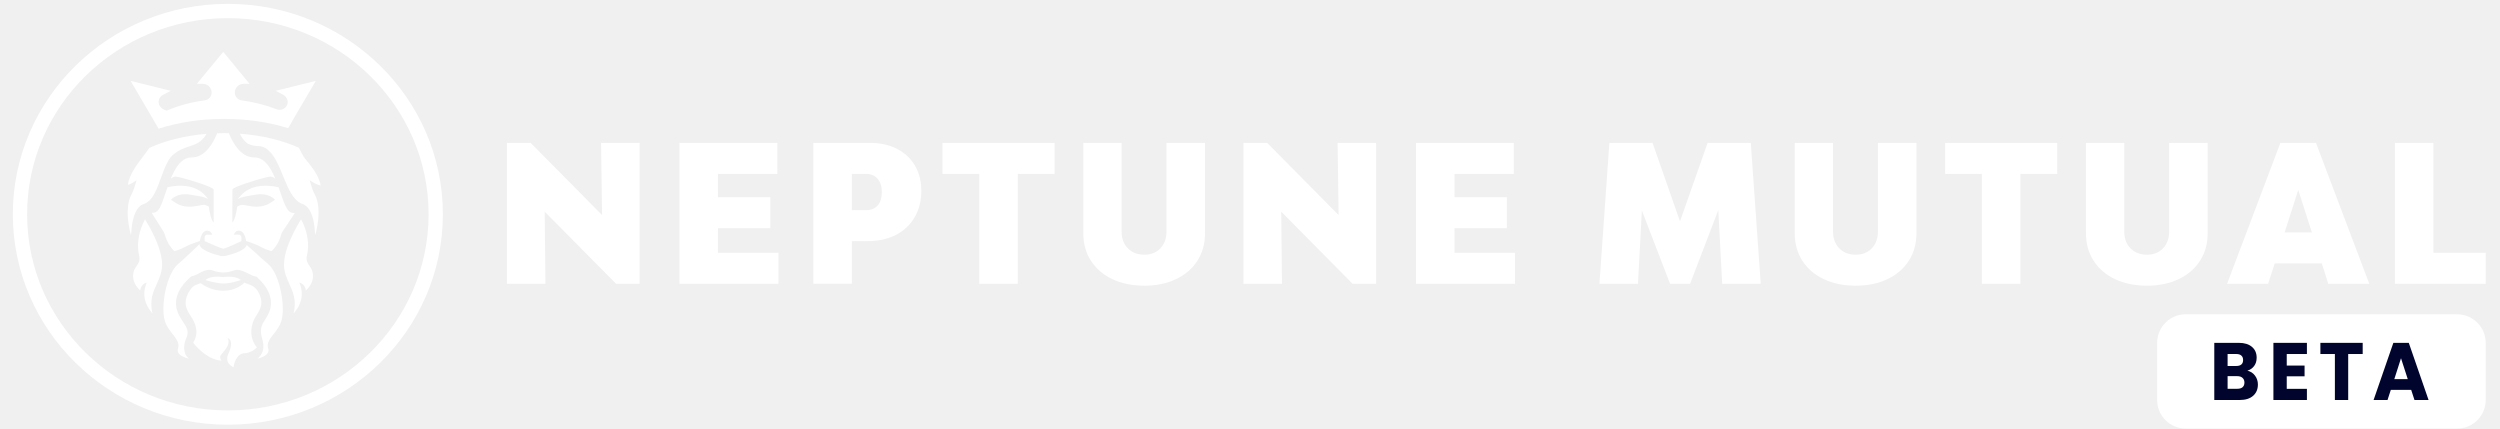
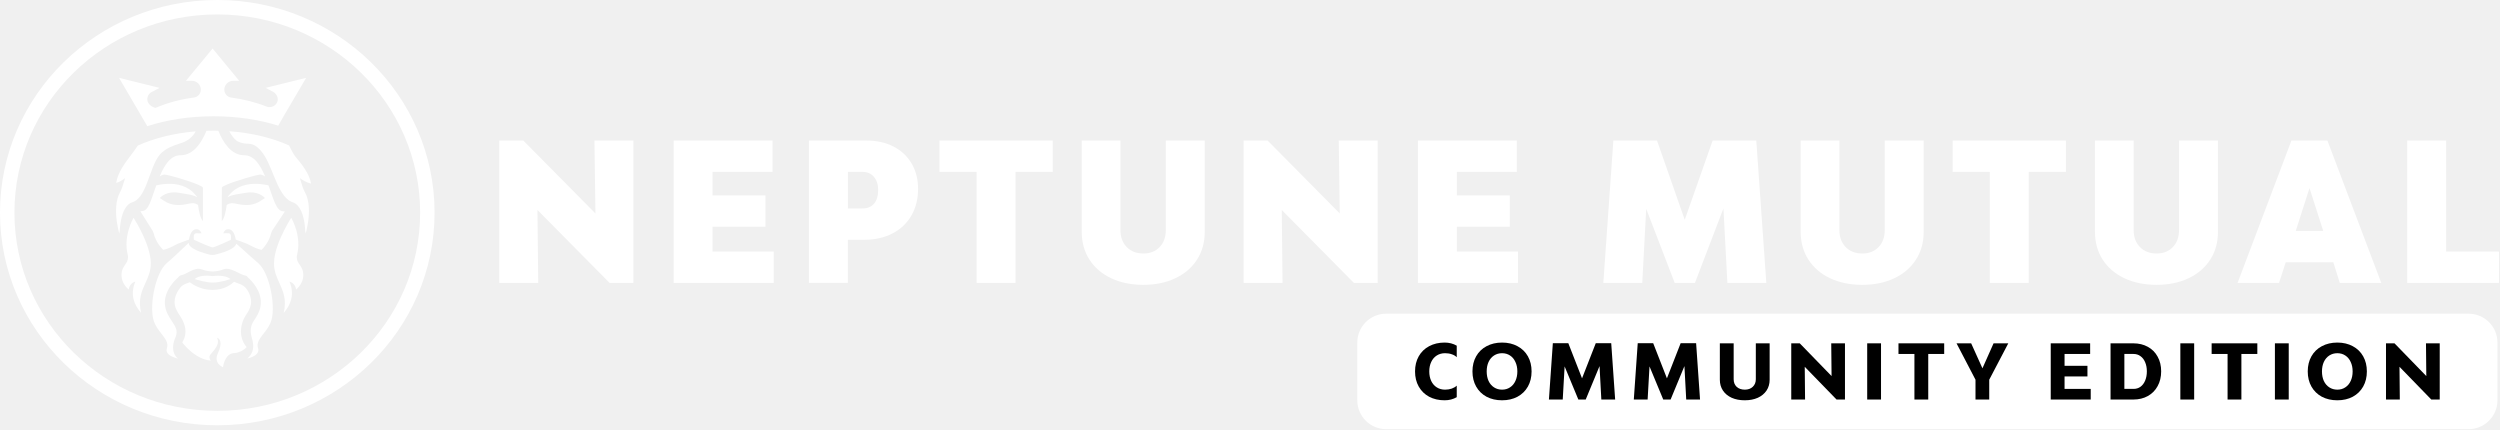
- <svg xmlns="http://www.w3.org/2000/svg" width="175" height="30" viewBox="0 0 175 30" fill="none">
-   <path d="M30.501 14.999C30.501 22.848 23.996 29.229 15.95 29.229C7.903 29.229 1.398 22.848 1.398 14.999C1.398 7.15 7.903 0.77 15.95 0.77C23.996 0.77 30.501 7.15 30.501 14.999Z" stroke="white" />
-   <path d="M16.86 19.602C16.599 19.38 16.131 19.333 15.622 19.396C15.113 19.327 14.632 19.377 14.384 19.602C14.51 19.642 15.154 19.845 15.649 19.845C16.148 19.845 16.762 19.635 16.86 19.602Z" fill="white" />
-   <path d="M17.913 22.132C18.079 21.876 18.235 21.637 18.28 21.352C18.341 20.947 18.178 20.585 18.018 20.336C17.89 20.14 17.693 20.001 17.469 19.924H17.466C17.34 19.881 17.215 19.835 17.113 19.785C16.943 19.951 16.455 20.353 15.621 20.353C14.844 20.353 14.281 20.001 14.047 19.822C13.966 19.855 13.881 19.885 13.793 19.915C13.657 19.964 13.532 20.037 13.43 20.14C13.254 20.349 12.925 20.824 13.006 21.375C13.05 21.66 13.206 21.899 13.372 22.155C13.62 22.53 13.888 23.091 13.667 23.695C13.633 23.791 13.586 23.887 13.525 23.984C13.572 24.06 13.786 24.322 14.091 24.584C14.451 24.896 14.953 25.208 15.502 25.248C15.438 25.159 15.36 24.999 15.451 24.866C15.475 24.82 15.522 24.77 15.58 24.707C15.77 24.482 16.089 24.12 15.977 23.781L15.94 23.658L16.051 23.728C16.062 23.741 16.363 23.954 15.99 24.75C15.885 24.966 15.875 25.165 15.946 25.331C16.038 25.547 16.245 25.663 16.35 25.709C16.377 25.484 16.533 24.73 17.154 24.724C17.371 24.724 17.754 24.564 17.985 24.316C17.33 23.539 17.625 22.567 17.913 22.132Z" fill="white" />
-   <path d="M17.768 17.59C17.578 17.424 17.402 17.264 17.263 17.145C17.246 17.241 17.168 17.361 16.951 17.49C16.93 17.5 16.907 17.513 16.886 17.527C16.663 17.656 16.317 17.782 15.777 17.915C15.73 17.928 15.523 17.935 15.482 17.922C15.459 17.915 15.431 17.912 15.411 17.905C14.902 17.776 14.57 17.649 14.36 17.527C14.041 17.361 13.97 17.208 13.97 17.092C13.871 17.181 13.756 17.298 13.617 17.424C13.271 17.749 12.847 18.164 12.45 18.496C11.674 19.163 11.243 21.357 11.524 22.405C11.63 22.814 11.877 23.126 12.091 23.395C12.352 23.733 12.579 24.025 12.464 24.384C12.423 24.503 12.43 24.606 12.488 24.702C12.586 24.875 12.847 25.014 13.227 25.11C13.034 24.961 12.661 24.49 13.078 23.577C13.217 23.172 13.085 22.936 12.803 22.512C12.613 22.223 12.399 21.898 12.335 21.47C12.172 20.374 13.19 19.535 13.227 19.498C13.227 19.498 13.349 19.345 13.447 19.332C13.8 19.289 14.36 18.745 14.858 18.924C15.164 19.04 15.438 19.067 15.601 19.073V19.067C15.601 19.067 15.621 19.073 15.652 19.073C15.679 19.073 15.713 19.073 15.75 19.067C15.883 19.06 16.103 19.033 16.391 18.924C16.88 18.745 17.531 19.309 17.884 19.352C17.965 19.362 18.023 19.408 18.063 19.475C18.07 19.482 18.08 19.491 18.097 19.511C18.284 19.674 19.098 20.457 18.952 21.446C18.887 21.874 18.674 22.2 18.484 22.488C18.24 22.857 18.226 23.192 18.321 23.594C18.345 23.667 18.365 23.743 18.382 23.823C18.385 23.829 18.385 23.836 18.389 23.843C18.48 24.234 18.48 24.682 18.094 25.044C18.073 25.067 18.053 25.087 18.033 25.104C18.263 25.054 18.619 24.921 18.745 24.702C18.803 24.606 18.816 24.503 18.772 24.384C18.653 24.025 18.881 23.733 19.142 23.395C19.359 23.126 19.606 22.814 19.712 22.405C19.99 21.357 19.559 19.163 18.786 18.496C18.457 18.224 18.094 17.885 17.768 17.59Z" fill="white" />
-   <path d="M21.458 18.077C21.458 18.024 21.468 17.968 21.482 17.911C21.485 17.904 21.485 17.895 21.488 17.888C21.536 17.682 21.56 17.48 21.566 17.284C21.577 16.886 21.509 16.52 21.427 16.215C21.292 15.747 21.112 15.422 21.081 15.365C21.078 15.359 21.075 15.355 21.075 15.355C20.966 15.525 20.644 16.052 20.359 16.696C20.189 17.075 20.037 17.493 19.952 17.898C19.908 18.107 19.881 18.313 19.881 18.509C19.881 19.059 20.071 19.474 20.257 19.883C20.512 20.444 20.773 21.024 20.552 21.944C21.034 21.396 21.332 20.666 20.953 19.78C20.953 19.78 21.339 19.843 21.414 20.324C21.556 20.201 21.909 19.849 21.909 19.332C21.909 18.97 21.784 18.791 21.661 18.611C21.556 18.459 21.458 18.319 21.458 18.077Z" fill="white" />
-   <path d="M10.05 14.284C10.114 14.268 10.171 14.235 10.233 14.208C10.246 14.195 10.263 14.192 10.277 14.185V14.178C10.297 14.172 10.311 14.158 10.331 14.145C11.209 13.524 11.345 11.291 12.254 10.723C12.451 10.554 12.824 10.368 13.441 10.182C13.878 10.053 14.248 9.761 14.455 9.369C12.949 9.495 11.565 9.847 10.45 10.352C10.345 10.508 10.104 10.846 9.978 11.005C9.554 11.566 9.069 12.197 8.947 12.934C9.025 12.92 9.188 12.874 9.456 12.685L9.561 12.612L9.527 12.735C9.429 13.053 9.344 13.359 9.222 13.571C8.896 14.152 8.903 14.952 8.988 15.592C9.035 15.944 9.107 16.249 9.161 16.448C9.168 16.392 9.181 16.322 9.195 16.253C9.195 16.253 9.195 16.253 9.195 16.246C9.202 16.107 9.215 15.947 9.239 15.775C9.324 15.171 9.537 14.46 10.05 14.284Z" fill="white" />
-   <path d="M11.102 9.011C12.441 8.573 14.008 8.324 15.697 8.324C17.339 8.324 18.861 8.56 20.171 8.974C20.198 8.931 20.221 8.888 20.245 8.848C20.371 8.629 20.493 8.42 20.611 8.208L22.107 5.662L19.299 6.356L19.808 6.625C20.082 6.771 20.208 7.079 20.103 7.341C19.984 7.62 19.659 7.763 19.367 7.653C18.597 7.348 17.773 7.142 16.912 7.026C16.64 6.99 16.437 6.754 16.437 6.479C16.437 6.14 16.718 5.865 17.064 5.865H17.468L15.626 3.631L13.781 5.865H14.185C14.531 5.865 14.812 6.14 14.812 6.479C14.812 6.754 14.609 6.99 14.337 7.026C13.422 7.142 12.53 7.378 11.689 7.736H11.641C11.336 7.647 11.132 7.441 11.105 7.192C11.088 6.963 11.197 6.747 11.407 6.644L11.95 6.356L9.145 5.662L10.63 8.201C10.787 8.477 10.946 8.739 11.102 9.011Z" fill="white" />
-   <path d="M21.71 12.735L21.68 12.612L21.782 12.685C22.084 12.894 22.338 12.957 22.447 12.984C22.324 12.28 21.809 11.656 21.351 11.102C21.215 10.936 21.056 10.604 20.92 10.342C19.774 9.827 18.343 9.472 16.783 9.359C16.922 9.628 17.091 9.874 17.329 10.046C17.332 10.046 17.339 10.053 17.339 10.053C17.485 10.123 17.634 10.176 17.79 10.199C17.875 10.212 17.973 10.226 18.085 10.226C18.136 10.226 18.187 10.232 18.241 10.239C18.475 10.275 18.672 10.398 18.841 10.577C18.872 10.607 18.913 10.64 18.947 10.68C18.95 10.687 18.963 10.697 18.97 10.71C19.747 11.586 20.022 13.525 20.91 14.145C20.927 14.159 20.941 14.172 20.961 14.178C20.975 14.192 20.995 14.195 21.005 14.202C21.066 14.235 21.124 14.268 21.188 14.285C21.727 14.471 21.938 15.247 22.012 15.868C22.026 16.004 22.036 16.133 22.043 16.246C22.043 16.253 22.043 16.253 22.043 16.253C22.056 16.323 22.07 16.392 22.077 16.449C22.121 16.276 22.182 16.02 22.229 15.719C22.331 15.058 22.368 14.192 22.016 13.571C21.9 13.372 21.822 13.11 21.71 12.735Z" fill="white" />
-   <path d="M10.831 16.617C10.559 16.009 10.254 15.515 10.152 15.355C10.152 15.355 10.149 15.359 10.145 15.365C10.115 15.422 9.952 15.714 9.823 16.142C9.735 16.441 9.66 16.806 9.66 17.204C9.66 17.427 9.684 17.652 9.738 17.888C9.742 17.895 9.742 17.904 9.745 17.911C9.759 17.968 9.769 18.024 9.769 18.077C9.769 18.319 9.671 18.459 9.565 18.611C9.443 18.791 9.318 18.97 9.318 19.332C9.318 19.849 9.671 20.201 9.813 20.324C9.888 19.843 10.274 19.78 10.274 19.78C9.894 20.666 10.193 21.396 10.675 21.944C10.454 21.024 10.715 20.444 10.97 19.883C11.156 19.474 11.346 19.059 11.346 18.509C11.346 18.296 11.315 18.07 11.265 17.845C11.17 17.427 11.007 16.998 10.831 16.617Z" fill="white" />
-   <path d="M16.267 13.291C16.267 13.278 16.267 13.265 16.274 13.255C16.294 13.205 16.433 13.132 16.637 13.046C17.311 12.767 18.621 12.388 18.916 12.362C19.011 12.358 19.129 12.405 19.251 12.488V12.485C19.255 12.488 19.262 12.491 19.265 12.495C18.933 11.705 18.509 11.021 17.81 11.021C16.915 11.021 16.355 10.142 16.023 9.328H16.019V9.325C15.911 9.318 15.802 9.318 15.694 9.318C15.667 9.318 15.639 9.318 15.612 9.322C15.473 9.318 15.338 9.322 15.202 9.328C14.866 10.142 14.31 11.021 13.411 11.021C12.713 11.021 12.289 11.705 11.956 12.495C11.96 12.491 11.966 12.488 11.97 12.485V12.488C12.092 12.405 12.211 12.358 12.306 12.362C12.601 12.388 13.91 12.767 14.585 13.046C14.788 13.132 14.927 13.205 14.948 13.255C14.951 13.265 14.954 13.278 14.954 13.298L14.958 15.581C14.775 15.402 14.673 14.881 14.619 14.469C14.612 14.463 14.602 14.459 14.595 14.453V14.45C14.588 14.446 14.581 14.443 14.578 14.44C14.537 14.416 14.497 14.396 14.456 14.38C14.439 14.377 14.425 14.37 14.412 14.367C14.364 14.353 14.317 14.343 14.269 14.34C14.266 14.34 14.266 14.34 14.262 14.34C14.262 14.34 14.262 14.34 14.259 14.34C14.025 14.34 13.7 14.479 13.221 14.469C13.153 14.469 13.082 14.466 13.008 14.456C12.73 14.423 12.455 14.317 12.224 14.154L11.97 13.985C11.97 13.985 12.285 13.586 12.991 13.593C13.089 13.597 13.198 13.607 13.313 13.626C13.469 13.653 13.611 13.676 13.75 13.699C14.073 13.752 14.347 13.802 14.547 13.925C14.551 13.928 14.558 13.928 14.564 13.932C14.514 13.855 14.456 13.786 14.398 13.723C14.371 13.689 14.341 13.66 14.31 13.63C14.29 13.61 14.273 13.587 14.249 13.567C13.659 13.022 12.872 12.956 12.241 13.022C12.051 13.042 11.872 13.075 11.722 13.109C11.383 14.028 11.217 14.888 10.729 14.891H10.725C10.691 14.891 10.654 14.891 10.62 14.904V14.908C10.62 14.908 10.627 14.914 10.63 14.918L11.471 16.252C11.502 16.318 11.529 16.384 11.549 16.448C11.6 16.657 11.675 16.832 11.76 16.985C11.79 17.045 11.824 17.098 11.855 17.148C11.889 17.201 11.922 17.247 11.956 17.291C11.987 17.33 12.017 17.37 12.044 17.403C12.106 17.473 12.156 17.529 12.197 17.573C12.217 17.589 12.618 17.463 12.808 17.36C12.865 17.33 12.926 17.297 12.991 17.267C13.062 17.227 13.137 17.191 13.215 17.154C13.449 17.052 13.984 16.869 13.988 16.869C14.032 16.623 14.144 16.189 14.456 16.149C14.5 16.145 14.547 16.145 14.598 16.159C14.761 16.195 14.829 16.355 14.859 16.448C14.842 16.431 14.825 16.428 14.802 16.428C14.802 16.428 14.798 16.428 14.795 16.428C14.751 16.431 14.683 16.441 14.561 16.428C14.558 16.428 14.554 16.428 14.554 16.428C14.541 16.428 14.527 16.424 14.517 16.424C14.29 16.424 14.307 16.683 14.33 16.872V16.876C14.33 16.876 14.463 16.935 14.642 17.015C14.693 17.038 14.748 17.061 14.805 17.088C14.88 17.121 14.954 17.154 15.032 17.188C15.29 17.294 15.541 17.393 15.612 17.407C15.616 17.407 15.619 17.407 15.619 17.407C15.758 17.413 16.755 16.945 16.877 16.889C16.887 16.886 16.891 16.882 16.891 16.882C16.891 16.882 16.891 16.879 16.891 16.876V16.872C16.915 16.683 16.932 16.424 16.704 16.424C16.694 16.424 16.681 16.428 16.667 16.428C16.664 16.428 16.664 16.428 16.66 16.428C16.626 16.424 16.508 16.414 16.426 16.428C16.423 16.428 16.423 16.428 16.419 16.428C16.396 16.428 16.379 16.431 16.362 16.448C16.392 16.355 16.46 16.195 16.623 16.159C16.674 16.145 16.721 16.145 16.765 16.149C17.078 16.189 17.189 16.623 17.233 16.869C17.237 16.869 17.773 17.052 18.007 17.154C18.068 17.184 18.129 17.214 18.186 17.244C18.268 17.284 18.346 17.324 18.414 17.36C18.604 17.463 19.004 17.589 19.024 17.573C19.065 17.529 19.116 17.473 19.177 17.403C19.204 17.37 19.234 17.33 19.265 17.291C19.299 17.247 19.333 17.201 19.367 17.148C19.397 17.098 19.431 17.045 19.462 16.985C19.472 16.969 19.482 16.949 19.492 16.929C19.509 16.896 19.526 16.859 19.543 16.819C19.56 16.783 19.577 16.743 19.59 16.703C19.608 16.663 19.621 16.623 19.635 16.58C19.648 16.537 19.662 16.494 19.672 16.448C19.692 16.384 19.719 16.318 19.75 16.252L20.622 14.934C20.625 14.931 20.632 14.924 20.632 14.924V14.921C20.598 14.908 20.561 14.908 20.527 14.908H20.523C20.035 14.904 19.838 14.028 19.499 13.109C19.35 13.075 19.17 13.042 18.98 13.022C18.349 12.956 17.562 13.022 16.972 13.567C16.949 13.587 16.932 13.61 16.911 13.63C16.881 13.66 16.85 13.689 16.823 13.723C16.765 13.786 16.708 13.855 16.657 13.932C16.664 13.928 16.671 13.928 16.674 13.925C16.874 13.802 17.149 13.752 17.471 13.699C17.61 13.676 17.752 13.653 17.908 13.626C18.024 13.607 18.132 13.597 18.231 13.593C18.936 13.586 19.251 13.985 19.251 13.985L18.997 14.154C18.766 14.317 18.492 14.423 18.214 14.456C18.139 14.466 18.068 14.469 18 14.469H17.953C17.498 14.469 17.189 14.34 16.962 14.34C16.959 14.34 16.959 14.34 16.959 14.34C16.955 14.34 16.955 14.34 16.952 14.34C16.904 14.343 16.857 14.353 16.809 14.367C16.796 14.37 16.782 14.377 16.765 14.38C16.725 14.396 16.684 14.416 16.643 14.44C16.64 14.443 16.633 14.446 16.626 14.45V14.453C16.62 14.459 16.609 14.463 16.603 14.469C16.548 14.881 16.447 15.402 16.264 15.581L16.267 13.298V13.291Z" fill="white" />
-   <path d="M35.484 19.865V10.004H37.147L42.144 15.054L42.075 10.004H44.772V19.865H43.125L38.128 14.815L38.181 19.865H35.484Z" fill="white" />
-   <path d="M50.26 17.694H54.494V19.865H47.563V10.004H54.412V12.175H50.257V13.803H53.922V15.974H50.257V17.694H50.26Z" fill="white" />
-   <path d="M62.783 10.416C63.323 10.69 63.741 11.084 64.043 11.588C64.342 12.095 64.493 12.68 64.493 13.347C64.493 14.049 64.339 14.667 64.031 15.199C63.722 15.731 63.286 16.146 62.723 16.439C62.16 16.731 61.507 16.878 60.762 16.878H59.63V19.862H56.934V10.004H60.91C61.62 10.004 62.242 10.139 62.783 10.416ZM61.45 14.368C61.636 14.141 61.73 13.833 61.73 13.443C61.73 13.061 61.632 12.754 61.438 12.523C61.243 12.292 60.975 12.175 60.642 12.175H59.633V14.707H60.642C60.991 14.707 61.261 14.593 61.45 14.368Z" fill="white" />
-   <path d="M73.82 10.004V12.175H71.246V19.865H68.549V12.175H65.975V10.004H73.82Z" fill="white" />
-   <path d="M77.862 19.539C77.217 19.231 76.717 18.801 76.362 18.247C76.007 17.694 75.831 17.051 75.831 16.322V10.004H78.512V16.202C78.512 16.691 78.657 17.084 78.949 17.383C79.238 17.681 79.625 17.829 80.106 17.829C80.568 17.829 80.942 17.681 81.228 17.383C81.514 17.084 81.655 16.691 81.655 16.202V10.004H84.352V16.322C84.352 17.051 84.176 17.694 83.821 18.247C83.466 18.801 82.966 19.235 82.321 19.539C81.677 19.847 80.932 20 80.09 20C79.251 19.997 78.506 19.843 77.862 19.539Z" fill="white" />
-   <path d="M87.042 19.865V10.004H88.705L93.702 15.054L93.633 10.004H96.33V19.865H94.683L89.685 14.815L89.739 19.865H87.042Z" fill="white" />
-   <path d="M101.815 17.694H106.049V19.865H99.118V10.004H105.967V12.175H101.815V13.803H105.48V15.974H101.815V17.694Z" fill="white" />
-   <path d="M123.251 19.865H120.554L120.281 14.707L118.307 19.865H116.905L114.931 14.735L114.658 19.865H111.961L112.656 10.004H115.679L117.6 15.494L119.532 10.004H122.556L123.251 19.865Z" fill="white" />
-   <path d="M127.661 19.539C127.017 19.231 126.517 18.801 126.162 18.247C125.807 17.694 125.631 17.051 125.631 16.322V10.004H128.312V16.202C128.312 16.691 128.456 17.084 128.749 17.383C129.038 17.681 129.424 17.829 129.905 17.829C130.367 17.829 130.741 17.681 131.027 17.383C131.313 17.084 131.455 16.691 131.455 16.202V10.004H134.152V16.322C134.152 17.051 133.976 17.694 133.62 18.247C133.265 18.801 132.766 19.235 132.121 19.539C131.477 19.847 130.732 20 129.89 20C129.05 19.997 128.306 19.843 127.661 19.539Z" fill="white" />
-   <path d="M144.004 10.004V12.175H141.43V19.865H138.733V12.175H136.159V10.004H144.004Z" fill="white" />
-   <path d="M148.047 19.539C147.403 19.231 146.903 18.801 146.548 18.247C146.193 17.694 146.017 17.051 146.017 16.322V10.004H148.698V16.202C148.698 16.691 148.842 17.084 149.134 17.383C149.424 17.681 149.81 17.829 150.291 17.829C150.753 17.829 151.127 17.681 151.413 17.383C151.699 17.084 151.841 16.691 151.841 16.202V10.004H154.537V16.322C154.537 17.051 154.361 17.694 154.006 18.247C153.651 18.801 153.151 19.235 152.507 19.539C151.863 19.847 151.118 20 150.275 20C149.436 19.997 148.691 19.843 148.047 19.539Z" fill="white" />
-   <path d="M162.977 19.865L162.527 18.438H159.23L158.768 19.865H155.896L159.626 10.004H162.119L165.849 19.865H162.977ZM159.925 16.266H161.83L160.877 13.295L159.925 16.266Z" fill="white" />
-   <path d="M170.337 17.694H174.002V19.865H167.644V10.004H170.34V17.694H170.337Z" fill="white" />
-   <rect x="151" y="22" width="23" height="8" rx="2" fill="white" />
-   <path d="M157.317 25.949C157.539 25.998 157.717 26.114 157.852 26.296C157.986 26.475 158.053 26.68 158.053 26.912C158.053 27.246 157.941 27.512 157.715 27.709C157.494 27.903 157.183 28 156.783 28H155V24H156.723C157.112 24 157.415 24.093 157.634 24.279C157.855 24.465 157.966 24.718 157.966 25.037C157.966 25.273 157.906 25.468 157.786 25.624C157.67 25.78 157.514 25.888 157.317 25.949ZM155.932 25.618H156.543C156.696 25.618 156.812 25.584 156.892 25.516C156.976 25.444 157.017 25.339 157.017 25.202C157.017 25.066 156.976 24.961 156.892 24.889C156.812 24.817 156.696 24.781 156.543 24.781H155.932V25.618ZM156.619 27.214C156.776 27.214 156.896 27.178 156.979 27.105C157.067 27.029 157.11 26.921 157.11 26.781C157.11 26.64 157.065 26.53 156.974 26.45C156.887 26.37 156.765 26.331 156.608 26.331H155.932V27.214H156.619Z" fill="#01052D" />
-   <path d="M160.072 24.781V25.59H161.32V26.342H160.072V27.219H161.484V28H159.139V24H161.484V24.781H160.072Z" fill="#01052D" />
-   <path d="M165.388 24V24.781H164.374V28H163.442V24.781H162.427V24H165.388Z" fill="#01052D" />
-   <path d="M168.784 27.293H167.356L167.127 28H166.151L167.535 24H168.615L170 28H169.013L168.784 27.293ZM168.544 26.541L168.07 25.077L167.601 26.541H168.544Z" fill="#01052D" />
+ <svg xmlns="http://www.w3.org/2000/svg" width="466" height="80" viewBox="0 0 466 80" fill="none">
+   <path d="M79.658 39.636C79.658 60.757 62.155 77.927 40.502 77.927C18.849 77.927 1.345 60.757 1.345 39.636C1.345 18.516 18.849 1.345 40.502 1.345C62.155 1.345 79.658 18.516 79.658 39.636Z" stroke="white" stroke-width="2.691" />
+   <path d="M42.947 52.02C42.245 51.422 40.985 51.297 39.616 51.466C38.247 51.279 36.951 51.413 36.285 52.02C36.623 52.127 38.357 52.672 39.689 52.672C41.031 52.672 42.683 52.109 42.947 52.02Z" fill="white" />
+   <path d="M45.783 58.83C46.23 58.142 46.65 57.499 46.768 56.731C46.933 55.641 46.495 54.668 46.066 53.998C45.719 53.471 45.19 53.096 44.587 52.89H44.578C44.24 52.774 43.903 52.649 43.629 52.515C43.173 52.962 41.858 54.042 39.614 54.042C37.524 54.042 36.009 53.096 35.379 52.613C35.16 52.703 34.932 52.783 34.694 52.864C34.329 52.998 33.992 53.194 33.718 53.471C33.243 54.033 32.358 55.311 32.577 56.793C32.696 57.561 33.116 58.204 33.563 58.892C34.229 59.901 34.95 61.411 34.357 63.036C34.266 63.295 34.138 63.554 33.974 63.813C34.101 64.019 34.676 64.724 35.498 65.43C36.465 66.269 37.816 67.109 39.294 67.216C39.121 66.975 38.911 66.546 39.157 66.189C39.221 66.064 39.349 65.93 39.504 65.76C40.015 65.153 40.873 64.179 40.572 63.268L40.471 62.938L40.773 63.125C40.8 63.161 41.612 63.733 40.608 65.876C40.325 66.457 40.298 66.993 40.49 67.439C40.736 68.02 41.293 68.332 41.576 68.457C41.649 67.85 42.069 65.823 43.739 65.805C44.323 65.805 45.354 65.376 45.974 64.706C44.213 62.616 45.007 59.999 45.783 58.83Z" fill="white" />
+   <path d="M45.394 46.61C44.882 46.163 44.408 45.735 44.034 45.413C43.988 45.672 43.778 45.994 43.194 46.342C43.139 46.369 43.075 46.404 43.021 46.44C42.418 46.788 41.487 47.128 40.036 47.485C39.909 47.521 39.352 47.539 39.242 47.503C39.178 47.485 39.105 47.476 39.051 47.458C37.682 47.11 36.788 46.771 36.222 46.44C35.364 45.994 35.172 45.583 35.172 45.27C34.907 45.511 34.597 45.824 34.223 46.163C33.292 47.039 32.151 48.155 31.084 49.048C28.994 50.843 27.835 56.747 28.592 59.569C28.875 60.667 29.541 61.507 30.116 62.23C30.819 63.141 31.43 63.927 31.12 64.892C31.011 65.213 31.029 65.49 31.184 65.749C31.449 66.214 32.151 66.589 33.173 66.848C32.653 66.446 31.649 65.178 32.772 62.722C33.146 61.632 32.79 60.998 32.033 59.855C31.522 59.078 30.947 58.203 30.773 57.05C30.335 54.103 33.073 51.843 33.173 51.745C33.173 51.745 33.502 51.334 33.767 51.299C34.716 51.183 36.222 49.718 37.563 50.2C38.385 50.513 39.124 50.584 39.562 50.602V50.584C39.562 50.584 39.617 50.602 39.699 50.602C39.772 50.602 39.863 50.602 39.963 50.584C40.319 50.566 40.913 50.495 41.688 50.2C43.002 49.718 44.755 51.236 45.704 51.352C45.923 51.379 46.078 51.504 46.188 51.683C46.206 51.701 46.233 51.727 46.279 51.781C46.781 52.219 48.971 54.326 48.578 56.988C48.405 58.14 47.83 59.015 47.319 59.792C46.662 60.784 46.626 61.686 46.881 62.766C46.945 62.963 47 63.168 47.045 63.383C47.054 63.4 47.054 63.418 47.063 63.436C47.31 64.49 47.31 65.696 46.27 66.669C46.215 66.732 46.16 66.785 46.105 66.83C46.726 66.696 47.684 66.339 48.022 65.749C48.177 65.49 48.213 65.213 48.095 64.892C47.775 63.927 48.387 63.141 49.09 62.23C49.674 61.507 50.34 60.667 50.623 59.569C51.371 56.747 50.212 50.843 48.131 49.048C47.246 48.316 46.27 47.405 45.394 46.61Z" fill="white" />
+   <path d="M55.318 47.921C55.318 47.779 55.345 47.627 55.382 47.475C55.391 47.457 55.391 47.43 55.4 47.412C55.528 46.859 55.592 46.314 55.61 45.787C55.637 44.715 55.455 43.733 55.236 42.911C54.871 41.652 54.387 40.776 54.305 40.625C54.296 40.607 54.287 40.598 54.287 40.598C53.995 41.053 53.128 42.473 52.361 44.206C51.905 45.224 51.494 46.349 51.266 47.439C51.147 48.002 51.074 48.556 51.074 49.082C51.074 50.565 51.585 51.681 52.087 52.78C52.772 54.289 53.474 55.852 52.881 58.326C54.177 56.852 54.98 54.888 53.958 52.503C53.958 52.503 54.998 52.673 55.199 53.968C55.583 53.637 56.532 52.691 56.532 51.297C56.532 50.324 56.194 49.842 55.865 49.359C55.583 48.949 55.318 48.573 55.318 47.921Z" fill="white" />
+   <path d="M24.621 37.714C24.795 37.669 24.95 37.58 25.114 37.508C25.151 37.472 25.196 37.463 25.233 37.446V37.428C25.288 37.41 25.324 37.374 25.379 37.338C27.743 35.668 28.108 29.658 30.553 28.13C31.083 27.675 32.087 27.175 33.748 26.675C34.925 26.326 35.92 25.54 36.476 24.486C32.424 24.826 28.701 25.773 25.698 27.13C25.415 27.55 24.767 28.461 24.43 28.89C23.289 30.399 21.984 32.096 21.655 34.078C21.865 34.043 22.303 33.918 23.024 33.409L23.307 33.212L23.216 33.543C22.951 34.4 22.723 35.222 22.395 35.793C21.518 37.356 21.537 39.509 21.765 41.232C21.893 42.179 22.084 43.001 22.23 43.537C22.249 43.385 22.285 43.197 22.322 43.01C22.322 43.01 22.322 43.01 22.322 42.992C22.34 42.617 22.376 42.188 22.44 41.724C22.668 40.098 23.243 38.187 24.621 37.714Z" fill="white" />
+   <path d="M27.454 23.522C31.059 22.343 35.275 21.674 39.82 21.674C44.237 21.674 48.335 22.308 51.858 23.424C51.931 23.308 51.995 23.192 52.059 23.085C52.396 22.495 52.725 21.933 53.044 21.361L57.069 14.511L49.512 16.378L50.881 17.101C51.62 17.494 51.958 18.325 51.675 19.03C51.356 19.78 50.48 20.164 49.695 19.87C47.623 19.048 45.406 18.494 43.087 18.182C42.357 18.083 41.81 17.449 41.81 16.708C41.81 15.797 42.567 15.056 43.498 15.056H44.584L39.629 9.045L34.664 15.056H35.75C36.681 15.056 37.438 15.797 37.438 16.708C37.438 17.449 36.891 18.083 36.161 18.182C33.697 18.494 31.296 19.128 29.033 20.093H28.905C28.084 19.852 27.536 19.298 27.463 18.628C27.418 18.012 27.71 17.431 28.276 17.154L29.736 16.378L22.189 14.511L26.186 21.343C26.605 22.084 27.035 22.79 27.454 23.522Z" fill="white" />
+   <path d="M56 33.543L55.917 33.213L56.191 33.409C57.004 33.972 57.688 34.142 57.98 34.213C57.651 32.319 56.264 30.64 55.032 29.149C54.667 28.702 54.238 27.809 53.873 27.104C50.789 25.719 46.937 24.764 42.739 24.46C43.113 25.184 43.57 25.844 44.209 26.309C44.218 26.309 44.236 26.327 44.236 26.327C44.628 26.514 45.03 26.657 45.45 26.72C45.678 26.755 45.943 26.791 46.244 26.791C46.381 26.791 46.517 26.809 46.663 26.827C47.293 26.925 47.822 27.256 48.279 27.738C48.361 27.818 48.471 27.907 48.562 28.015C48.571 28.033 48.607 28.059 48.626 28.095C50.715 30.453 51.455 35.669 53.846 37.339C53.891 37.374 53.928 37.41 53.983 37.428C54.019 37.464 54.074 37.473 54.101 37.491C54.266 37.58 54.421 37.669 54.594 37.714C56.045 38.214 56.611 40.304 56.812 41.974C56.848 42.34 56.876 42.689 56.894 42.992C56.894 43.01 56.894 43.01 56.894 43.01C56.931 43.198 56.967 43.385 56.985 43.537C57.104 43.073 57.268 42.385 57.396 41.572C57.67 39.795 57.77 37.464 56.821 35.794C56.511 35.258 56.301 34.552 56 33.543Z" fill="white" />
+   <path d="M26.722 43.992C25.991 42.357 25.17 41.026 24.896 40.598C24.896 40.598 24.887 40.607 24.878 40.625C24.796 40.776 24.358 41.562 24.011 42.715C23.774 43.518 23.573 44.501 23.573 45.572C23.573 46.171 23.637 46.778 23.783 47.412C23.792 47.43 23.792 47.457 23.801 47.475C23.838 47.627 23.865 47.779 23.865 47.921C23.865 48.573 23.601 48.949 23.318 49.359C22.989 49.842 22.651 50.324 22.651 51.297C22.651 52.691 23.601 53.637 23.984 53.968C24.185 52.673 25.225 52.503 25.225 52.503C24.203 54.888 25.006 56.852 26.302 58.326C25.709 55.852 26.411 54.289 27.096 52.78C27.598 51.681 28.109 50.565 28.109 49.082C28.109 48.511 28.027 47.904 27.89 47.296C27.634 46.171 27.196 45.019 26.722 43.992Z" fill="white" />
+   <path d="M41.352 35.043C41.352 35.007 41.352 34.971 41.371 34.945C41.425 34.811 41.8 34.614 42.347 34.382C44.163 33.632 47.686 32.614 48.48 32.542C48.735 32.533 49.055 32.658 49.383 32.882V32.873C49.392 32.882 49.411 32.891 49.42 32.9C48.526 30.774 47.385 28.934 45.505 28.934C43.095 28.934 41.59 26.567 40.695 24.379H40.686V24.37C40.394 24.352 40.102 24.352 39.81 24.352C39.737 24.352 39.664 24.352 39.591 24.361C39.217 24.352 38.852 24.361 38.487 24.379C37.583 26.567 36.087 28.934 33.668 28.934C31.788 28.934 30.647 30.774 29.753 32.9C29.762 32.891 29.78 32.882 29.79 32.873V32.882C30.118 32.658 30.437 32.533 30.693 32.542C31.487 32.614 35.01 33.632 36.826 34.382C37.373 34.614 37.748 34.811 37.802 34.945C37.811 34.971 37.821 35.007 37.821 35.061L37.83 41.206C37.337 40.723 37.063 39.321 36.917 38.214C36.899 38.196 36.871 38.187 36.853 38.169V38.16C36.835 38.151 36.817 38.142 36.807 38.133C36.698 38.071 36.589 38.017 36.479 37.972C36.433 37.964 36.397 37.946 36.36 37.937C36.233 37.901 36.105 37.874 35.977 37.865C35.968 37.865 35.968 37.865 35.959 37.865C35.959 37.865 35.959 37.865 35.95 37.865C35.32 37.865 34.444 38.24 33.157 38.214C32.974 38.214 32.783 38.205 32.582 38.178C31.834 38.089 31.095 37.803 30.474 37.365L29.79 36.91C29.79 36.91 30.638 35.838 32.536 35.856C32.801 35.865 33.093 35.891 33.403 35.945C33.823 36.017 34.206 36.079 34.581 36.142C35.448 36.284 36.187 36.418 36.725 36.749C36.734 36.758 36.753 36.758 36.771 36.767C36.634 36.561 36.479 36.374 36.324 36.204C36.251 36.115 36.169 36.034 36.087 35.954C36.032 35.9 35.986 35.838 35.922 35.784C34.334 34.319 32.217 34.141 30.52 34.319C30.009 34.373 29.525 34.462 29.123 34.552C28.211 37.026 27.763 39.339 26.449 39.348H26.44C26.349 39.348 26.248 39.348 26.157 39.383V39.392C26.157 39.392 26.175 39.41 26.185 39.419L28.448 43.01C28.53 43.188 28.603 43.367 28.658 43.536C28.795 44.099 28.995 44.572 29.224 44.983C29.306 45.144 29.397 45.287 29.479 45.421C29.57 45.564 29.662 45.689 29.753 45.805C29.835 45.912 29.917 46.019 29.99 46.109C30.154 46.296 30.291 46.448 30.401 46.564C30.456 46.609 31.532 46.269 32.044 45.992C32.199 45.912 32.363 45.823 32.536 45.742C32.728 45.635 32.929 45.537 33.139 45.439C33.768 45.162 35.21 44.671 35.219 44.671C35.338 44.01 35.639 42.84 36.479 42.733C36.598 42.724 36.725 42.724 36.862 42.76C37.3 42.858 37.483 43.286 37.565 43.536C37.519 43.492 37.474 43.483 37.41 43.483C37.41 43.483 37.401 43.483 37.392 43.483C37.273 43.492 37.09 43.519 36.762 43.483C36.753 43.483 36.744 43.483 36.744 43.483C36.707 43.483 36.671 43.474 36.643 43.474C36.032 43.474 36.077 44.17 36.141 44.68V44.689C36.141 44.689 36.497 44.849 36.981 45.064C37.118 45.126 37.264 45.189 37.419 45.26C37.62 45.349 37.821 45.439 38.03 45.528C38.724 45.814 39.399 46.082 39.591 46.118C39.6 46.118 39.609 46.118 39.609 46.118C39.983 46.135 42.666 44.876 42.995 44.724C43.022 44.715 43.032 44.706 43.032 44.706C43.032 44.706 43.032 44.697 43.032 44.689V44.68C43.095 44.17 43.141 43.474 42.53 43.474C42.502 43.474 42.466 43.483 42.429 43.483C42.42 43.483 42.42 43.483 42.411 43.483C42.32 43.474 42 43.447 41.781 43.483C41.772 43.483 41.772 43.483 41.763 43.483C41.699 43.483 41.654 43.492 41.608 43.536C41.69 43.286 41.873 42.858 42.31 42.76C42.447 42.724 42.575 42.724 42.694 42.733C43.533 42.84 43.835 44.01 43.953 44.671C43.962 44.671 45.404 45.162 46.034 45.439C46.198 45.519 46.363 45.599 46.518 45.68C46.737 45.787 46.947 45.894 47.129 45.992C47.64 46.269 48.717 46.609 48.772 46.564C48.881 46.448 49.018 46.296 49.183 46.109C49.256 46.019 49.338 45.912 49.42 45.805C49.511 45.689 49.602 45.564 49.694 45.421C49.776 45.287 49.867 45.144 49.949 44.983C49.977 44.939 50.004 44.885 50.031 44.831C50.077 44.742 50.123 44.644 50.168 44.537C50.214 44.438 50.259 44.331 50.296 44.224C50.342 44.117 50.378 44.01 50.415 43.894C50.451 43.778 50.488 43.661 50.515 43.536C50.57 43.367 50.643 43.188 50.725 43.01L53.07 39.464C53.08 39.455 53.098 39.437 53.098 39.437V39.428C53.006 39.392 52.906 39.392 52.815 39.392H52.806C51.492 39.383 50.962 37.026 50.05 34.552C49.648 34.462 49.164 34.373 48.653 34.319C46.956 34.141 44.839 34.319 43.251 35.784C43.187 35.838 43.141 35.9 43.086 35.954C43.004 36.034 42.922 36.115 42.849 36.204C42.694 36.374 42.539 36.561 42.402 36.767C42.42 36.758 42.438 36.758 42.447 36.749C42.986 36.418 43.725 36.284 44.592 36.142C44.966 36.079 45.35 36.017 45.769 35.945C46.08 35.891 46.372 35.865 46.636 35.856C48.535 35.838 49.383 36.91 49.383 36.91L48.699 37.365C48.078 37.803 47.339 38.089 46.591 38.178C46.39 38.205 46.198 38.214 46.016 38.214H45.888C44.665 38.214 43.835 37.865 43.223 37.865C43.214 37.865 43.214 37.865 43.214 37.865C43.205 37.865 43.205 37.865 43.196 37.865C43.068 37.874 42.94 37.901 42.812 37.937C42.776 37.946 42.739 37.964 42.694 37.972C42.584 38.017 42.475 38.071 42.365 38.133C42.356 38.142 42.338 38.151 42.32 38.16V38.169C42.301 38.187 42.274 38.196 42.256 38.214C42.11 39.321 41.836 40.723 41.343 41.206L41.352 35.061V35.043Z" fill="white" />
+   <path d="M93.068 52.733V26.197H97.543L110.99 39.788L110.804 26.197H118.061V52.733H113.629L100.181 39.142L100.325 52.733H93.068Z" fill="white" />
+   <path d="M132.826 46.889H144.218V52.733H125.569V26.197H143.999V32.041H132.818V36.419H142.679V42.263H132.818V46.889H132.826Z" fill="white" />
+   <path d="M166.527 27.306C167.982 28.043 169.106 29.102 169.918 30.46C170.722 31.825 171.128 33.398 171.128 35.194C171.128 37.081 170.713 38.745 169.884 40.177C169.056 41.609 167.88 42.726 166.366 43.512C164.852 44.299 163.093 44.696 161.089 44.696H158.044V52.725H150.787V26.197H161.486C163.397 26.197 165.072 26.561 166.527 27.306ZM162.941 37.942C163.44 37.33 163.693 36.502 163.693 35.451C163.693 34.424 163.431 33.597 162.907 32.976C162.383 32.355 161.664 32.041 160.767 32.041H158.052V38.852H160.767C161.706 38.852 162.433 38.546 162.941 37.942Z" fill="white" />
+   <path d="M196.226 26.197V32.041H189.299V52.733H182.042V32.041H175.115V26.197H196.226Z" fill="white" />
+   <path d="M207.099 51.855C205.366 51.028 204.021 49.869 203.065 48.379C202.109 46.889 201.636 45.16 201.636 43.198V26.197H208.85V42.875C208.85 44.191 209.239 45.251 210.026 46.053C210.804 46.856 211.844 47.254 213.138 47.254C214.381 47.254 215.388 46.856 216.158 46.053C216.927 45.251 217.308 44.191 217.308 42.875V26.197H224.564V43.198C224.564 45.16 224.091 46.889 223.135 48.379C222.179 49.869 220.835 51.036 219.101 51.855C217.367 52.683 215.363 53.097 213.096 53.097C210.838 53.089 208.833 52.675 207.099 51.855Z" fill="white" />
+   <path d="M231.809 52.733V26.197H236.283L249.73 39.788L249.544 26.197H256.801V52.733H252.369L238.921 39.142L239.065 52.733H231.809Z" fill="white" />
+   <path d="M271.561 46.889H282.954V52.733H264.305V26.197H282.734V32.041H271.561V36.419H281.423V42.263H271.561V46.889Z" fill="white" />
+   <path d="M329.241 52.733H321.985L321.249 38.852L315.937 52.733H312.165L306.854 38.927L306.118 52.733H298.861L300.73 26.197H308.867L314.034 40.971L319.236 26.197H327.372L329.241 52.733Z" fill="white" />
+   <path d="M341.11 51.855C339.376 51.028 338.032 49.869 337.076 48.379C336.12 46.889 335.646 45.16 335.646 43.198V26.197H342.861V42.875C342.861 44.191 343.25 45.251 344.036 46.053C344.815 46.856 345.855 47.254 347.149 47.254C348.392 47.254 349.399 46.856 350.168 46.053C350.938 45.251 351.319 44.191 351.319 42.875V26.197H358.575V43.198C358.575 45.16 358.102 46.889 357.146 48.379C356.19 49.869 354.845 51.036 353.112 51.855C351.378 52.683 349.373 53.097 347.107 53.097C344.848 53.089 342.844 52.675 341.11 51.855Z" fill="white" />
+   <path d="M385.085 26.197V32.041H378.158V52.733H370.901V32.041H363.975V26.197H385.085Z" fill="white" />
+   <path d="M395.964 51.855C394.23 51.028 392.885 49.869 391.929 48.379C390.974 46.889 390.5 45.16 390.5 43.198V26.197H397.714V42.875C397.714 44.191 398.103 45.251 398.89 46.053C399.668 46.856 400.708 47.254 402.002 47.254C403.246 47.254 404.252 46.856 405.022 46.053C405.791 45.251 406.172 44.191 406.172 42.875V26.197H413.429V43.198C413.429 45.16 412.955 46.889 411.999 48.379C411.044 49.869 409.699 51.036 407.965 51.855C406.231 52.683 404.227 53.097 401.96 53.097C399.702 53.089 397.697 52.675 395.964 51.855Z" fill="white" />
+   <path d="M436.139 52.733L434.93 48.892H426.058L424.814 52.733H417.084L427.123 26.197H433.83L443.869 52.733H436.139ZM427.927 43.049H433.052L430.489 35.053L427.927 43.049Z" fill="white" />
+   <path d="M455.945 46.889H465.807V52.733H448.697V26.197H455.954V46.889H455.945Z" fill="white" />
+   <rect x="253" y="58.472" width="212.527" height="21.524" rx="5.382" fill="white" />
+   <path d="M269.281 74.614C268.194 74.614 267.229 74.393 266.385 73.949C265.552 73.496 264.907 72.864 264.45 72.052C263.992 71.24 263.764 70.301 263.764 69.234C263.764 68.168 263.992 67.229 264.45 66.417C264.907 65.605 265.552 64.978 266.385 64.534C267.229 64.081 268.194 63.854 269.281 63.854C270.114 63.854 270.866 64.048 271.537 64.435V66.587C271.293 66.341 270.983 66.157 270.607 66.035C270.241 65.903 269.825 65.837 269.357 65.837C268.778 65.837 268.265 65.978 267.818 66.261C267.371 66.544 267.025 66.945 266.781 67.465C266.538 67.974 266.416 68.564 266.416 69.234C266.416 69.904 266.538 70.499 266.781 71.018C267.025 71.528 267.371 71.924 267.818 72.207C268.265 72.491 268.778 72.632 269.357 72.632C269.814 72.632 270.231 72.566 270.607 72.434C270.983 72.302 271.293 72.118 271.537 71.882V74.034C270.866 74.421 270.114 74.614 269.281 74.614Z" fill="black" />
+   <path d="M279.984 74.614C278.897 74.614 277.932 74.393 277.089 73.949C276.255 73.496 275.61 72.864 275.153 72.052C274.696 71.24 274.467 70.301 274.467 69.234C274.467 68.168 274.696 67.229 275.153 66.417C275.61 65.605 276.255 64.978 277.089 64.534C277.932 64.081 278.897 63.854 279.984 63.854C281.072 63.854 282.032 64.081 282.865 64.534C283.698 64.978 284.343 65.605 284.801 66.417C285.258 67.229 285.486 68.168 285.486 69.234C285.486 70.301 285.258 71.24 284.801 72.052C284.343 72.864 283.698 73.496 282.865 73.949C282.032 74.393 281.072 74.614 279.984 74.614ZM279.984 72.632C280.543 72.632 281.036 72.491 281.463 72.207C281.9 71.924 282.235 71.528 282.469 71.018C282.713 70.499 282.834 69.904 282.834 69.234C282.834 68.564 282.713 67.974 282.469 67.465C282.235 66.945 281.9 66.544 281.463 66.261C281.036 65.978 280.543 65.837 279.984 65.837C279.425 65.837 278.928 65.978 278.491 66.261C278.054 66.544 277.713 66.945 277.47 67.465C277.236 67.974 277.119 68.564 277.119 69.234C277.119 69.904 277.236 70.499 277.47 71.018C277.713 71.528 278.054 71.924 278.491 72.207C278.928 72.491 279.425 72.632 279.984 72.632Z" fill="black" />
+   <path d="M301.064 74.473H298.488L298.153 68.243L295.577 74.473H294.205L291.645 68.3L291.294 74.473H288.718L289.45 63.968H292.331L294.891 70.523L297.452 63.968H300.332L301.064 74.473Z" fill="black" />
+   <path d="M316.887 74.473H314.312L313.976 68.243L311.4 74.473H310.029L307.468 68.3L307.118 74.473H304.542L305.274 63.968H308.154L310.715 70.523L313.275 63.968H316.156L316.887 74.473Z" fill="black" />
+   <path d="M325.227 74.614C324.303 74.614 323.49 74.459 322.789 74.147C322.088 73.826 321.544 73.378 321.158 72.802C320.772 72.217 320.579 71.547 320.579 70.792V63.996H323.155V70.693C323.155 71.278 323.342 71.75 323.718 72.108C324.105 72.458 324.613 72.632 325.243 72.632C325.852 72.632 326.345 72.453 326.721 72.094C327.097 71.736 327.285 71.268 327.285 70.693V63.996H329.861V70.792C329.861 71.547 329.668 72.217 329.281 72.802C328.895 73.378 328.352 73.826 327.651 74.147C326.95 74.459 326.142 74.614 325.227 74.614Z" fill="black" />
+   <path d="M333.89 74.473V63.996H335.475L341.404 70.098L341.343 63.996H343.903V74.473H342.333L336.404 68.371L336.465 74.473H333.89Z" fill="black" />
+   <path d="M348.046 74.473V63.996H350.622V74.473H348.046Z" fill="black" />
+   <path d="M362.397 63.996V65.978H359.425V74.473H356.849V65.978H353.877V63.996H362.397Z" fill="black" />
+   <path d="M371.601 63.996H374.345L370.793 70.778V74.473H368.233V70.778L364.697 63.996H367.425L369.528 68.654L371.601 63.996Z" fill="black" />
+   <path d="M384.832 72.491H389.71V74.473H382.257V63.996H389.603V65.978H384.832V68.187H389.1V70.169H384.832V72.491Z" fill="black" />
+   <path d="M397.644 63.996C398.67 63.996 399.574 64.213 400.356 64.647C401.149 65.081 401.759 65.695 402.185 66.488C402.622 67.271 402.841 68.182 402.841 69.22C402.841 70.258 402.622 71.174 402.185 71.967C401.759 72.76 401.149 73.378 400.356 73.822C399.574 74.256 398.67 74.473 397.644 74.473H393.406V63.996H397.644ZM397.689 72.491C398.187 72.491 398.619 72.359 398.985 72.094C399.361 71.82 399.65 71.438 399.854 70.948C400.067 70.447 400.174 69.871 400.174 69.22C400.174 68.578 400.067 68.012 399.854 67.521C399.65 67.031 399.361 66.653 398.985 66.389C398.619 66.115 398.187 65.978 397.689 65.978H395.982V72.491H397.689Z" fill="black" />
+   <path d="M406.417 74.473V63.996H408.993V74.473H406.417Z" fill="black" />
+   <path d="M420.767 63.996V65.978H417.795V74.473H415.22V65.978H412.248V63.996H420.767Z" fill="black" />
+   <path d="M424.043 74.473V63.996H426.619V74.473H424.043Z" fill="black" />
+   <path d="M435.681 74.614C434.594 74.614 433.628 74.393 432.785 73.949C431.952 73.496 431.307 72.864 430.849 72.052C430.392 71.24 430.163 70.301 430.163 69.234C430.163 68.168 430.392 67.229 430.849 66.417C431.307 65.605 431.952 64.978 432.785 64.534C433.628 64.081 434.594 63.854 435.681 63.854C436.768 63.854 437.728 64.081 438.561 64.534C439.395 64.978 440.04 65.605 440.497 66.417C440.954 67.229 441.183 68.168 441.183 69.234C441.183 70.301 440.954 71.24 440.497 72.052C440.04 72.864 439.395 73.496 438.561 73.949C437.728 74.393 436.768 74.614 435.681 74.614ZM435.681 72.632C436.24 72.632 436.732 72.491 437.159 72.207C437.596 71.924 437.931 71.528 438.165 71.018C438.409 70.499 438.531 69.904 438.531 69.234C438.531 68.564 438.409 67.974 438.165 67.465C437.931 66.945 437.596 66.544 437.159 66.261C436.732 65.978 436.24 65.837 435.681 65.837C435.122 65.837 434.624 65.978 434.187 66.261C433.75 66.544 433.41 66.945 433.166 67.465C432.932 67.974 432.815 68.564 432.815 69.234C432.815 69.904 432.932 70.499 433.166 71.018C433.41 71.528 433.75 71.924 434.187 72.207C434.624 72.491 435.122 72.632 435.681 72.632Z" fill="black" />
+   <path d="M444.75 74.473V63.996H446.335L452.264 70.098L452.203 63.996H454.764V74.473H453.194L447.265 68.371L447.326 74.473H444.75Z" fill="black" />
</svg>
